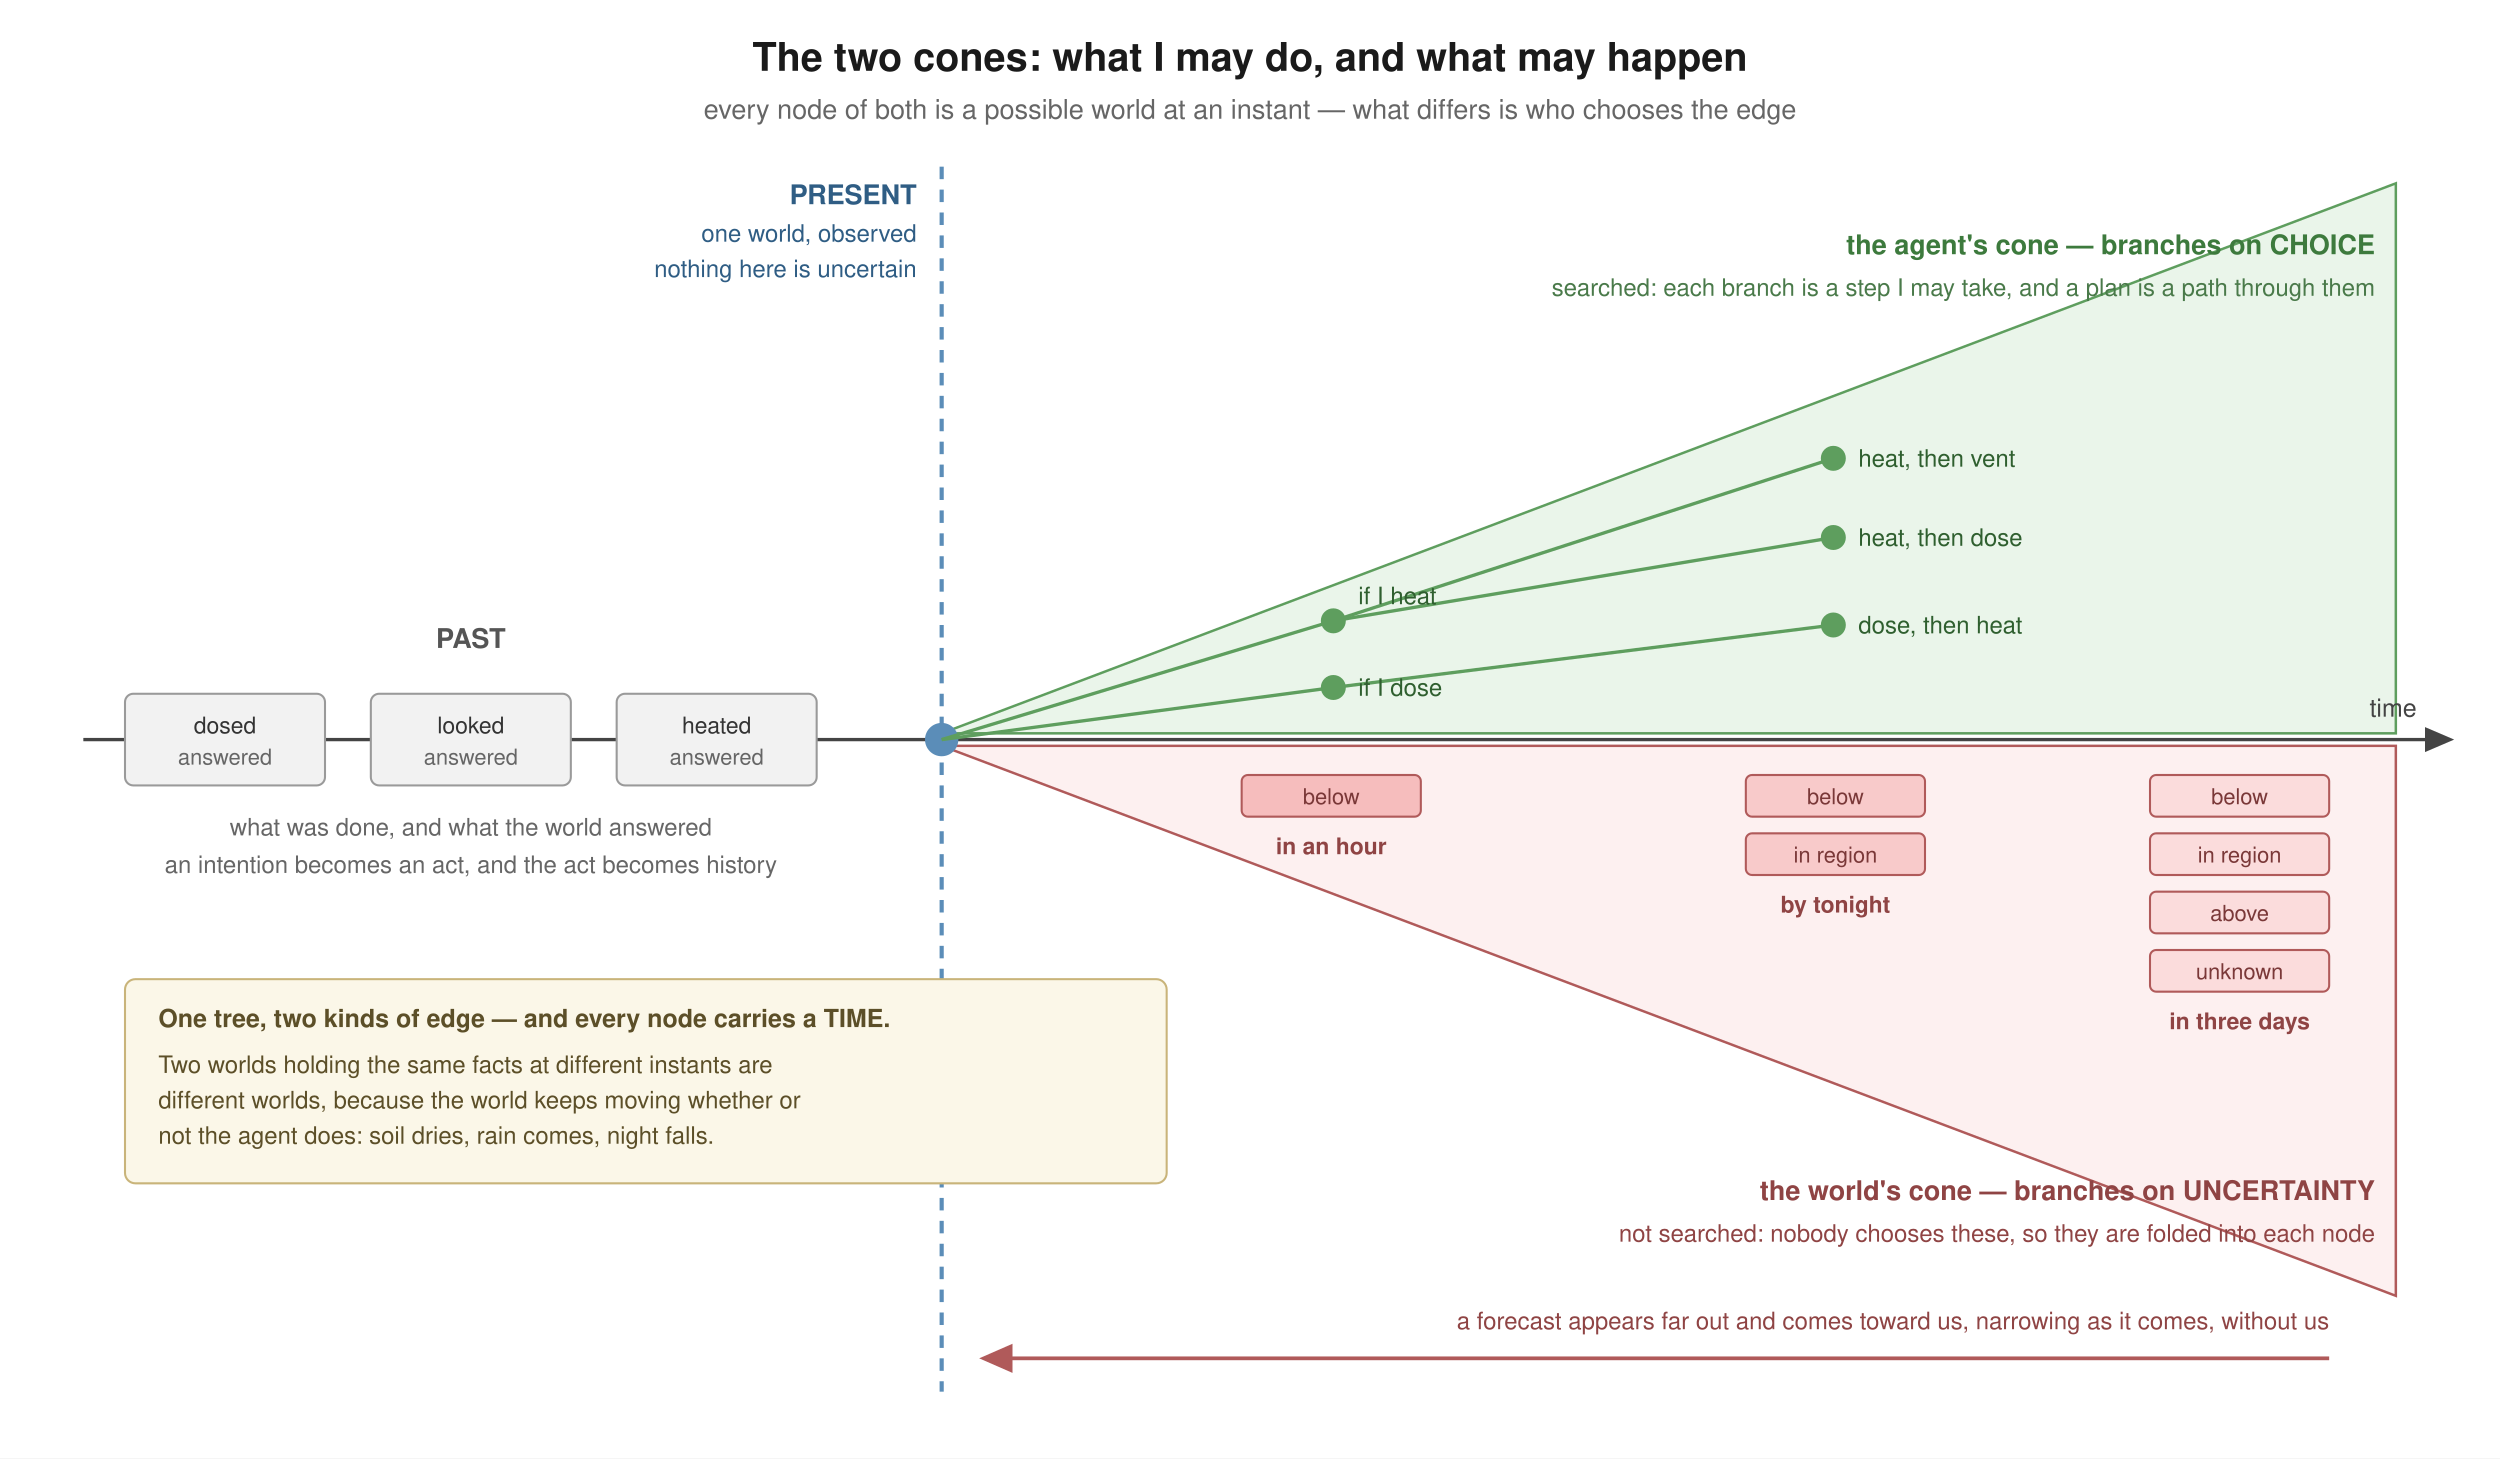
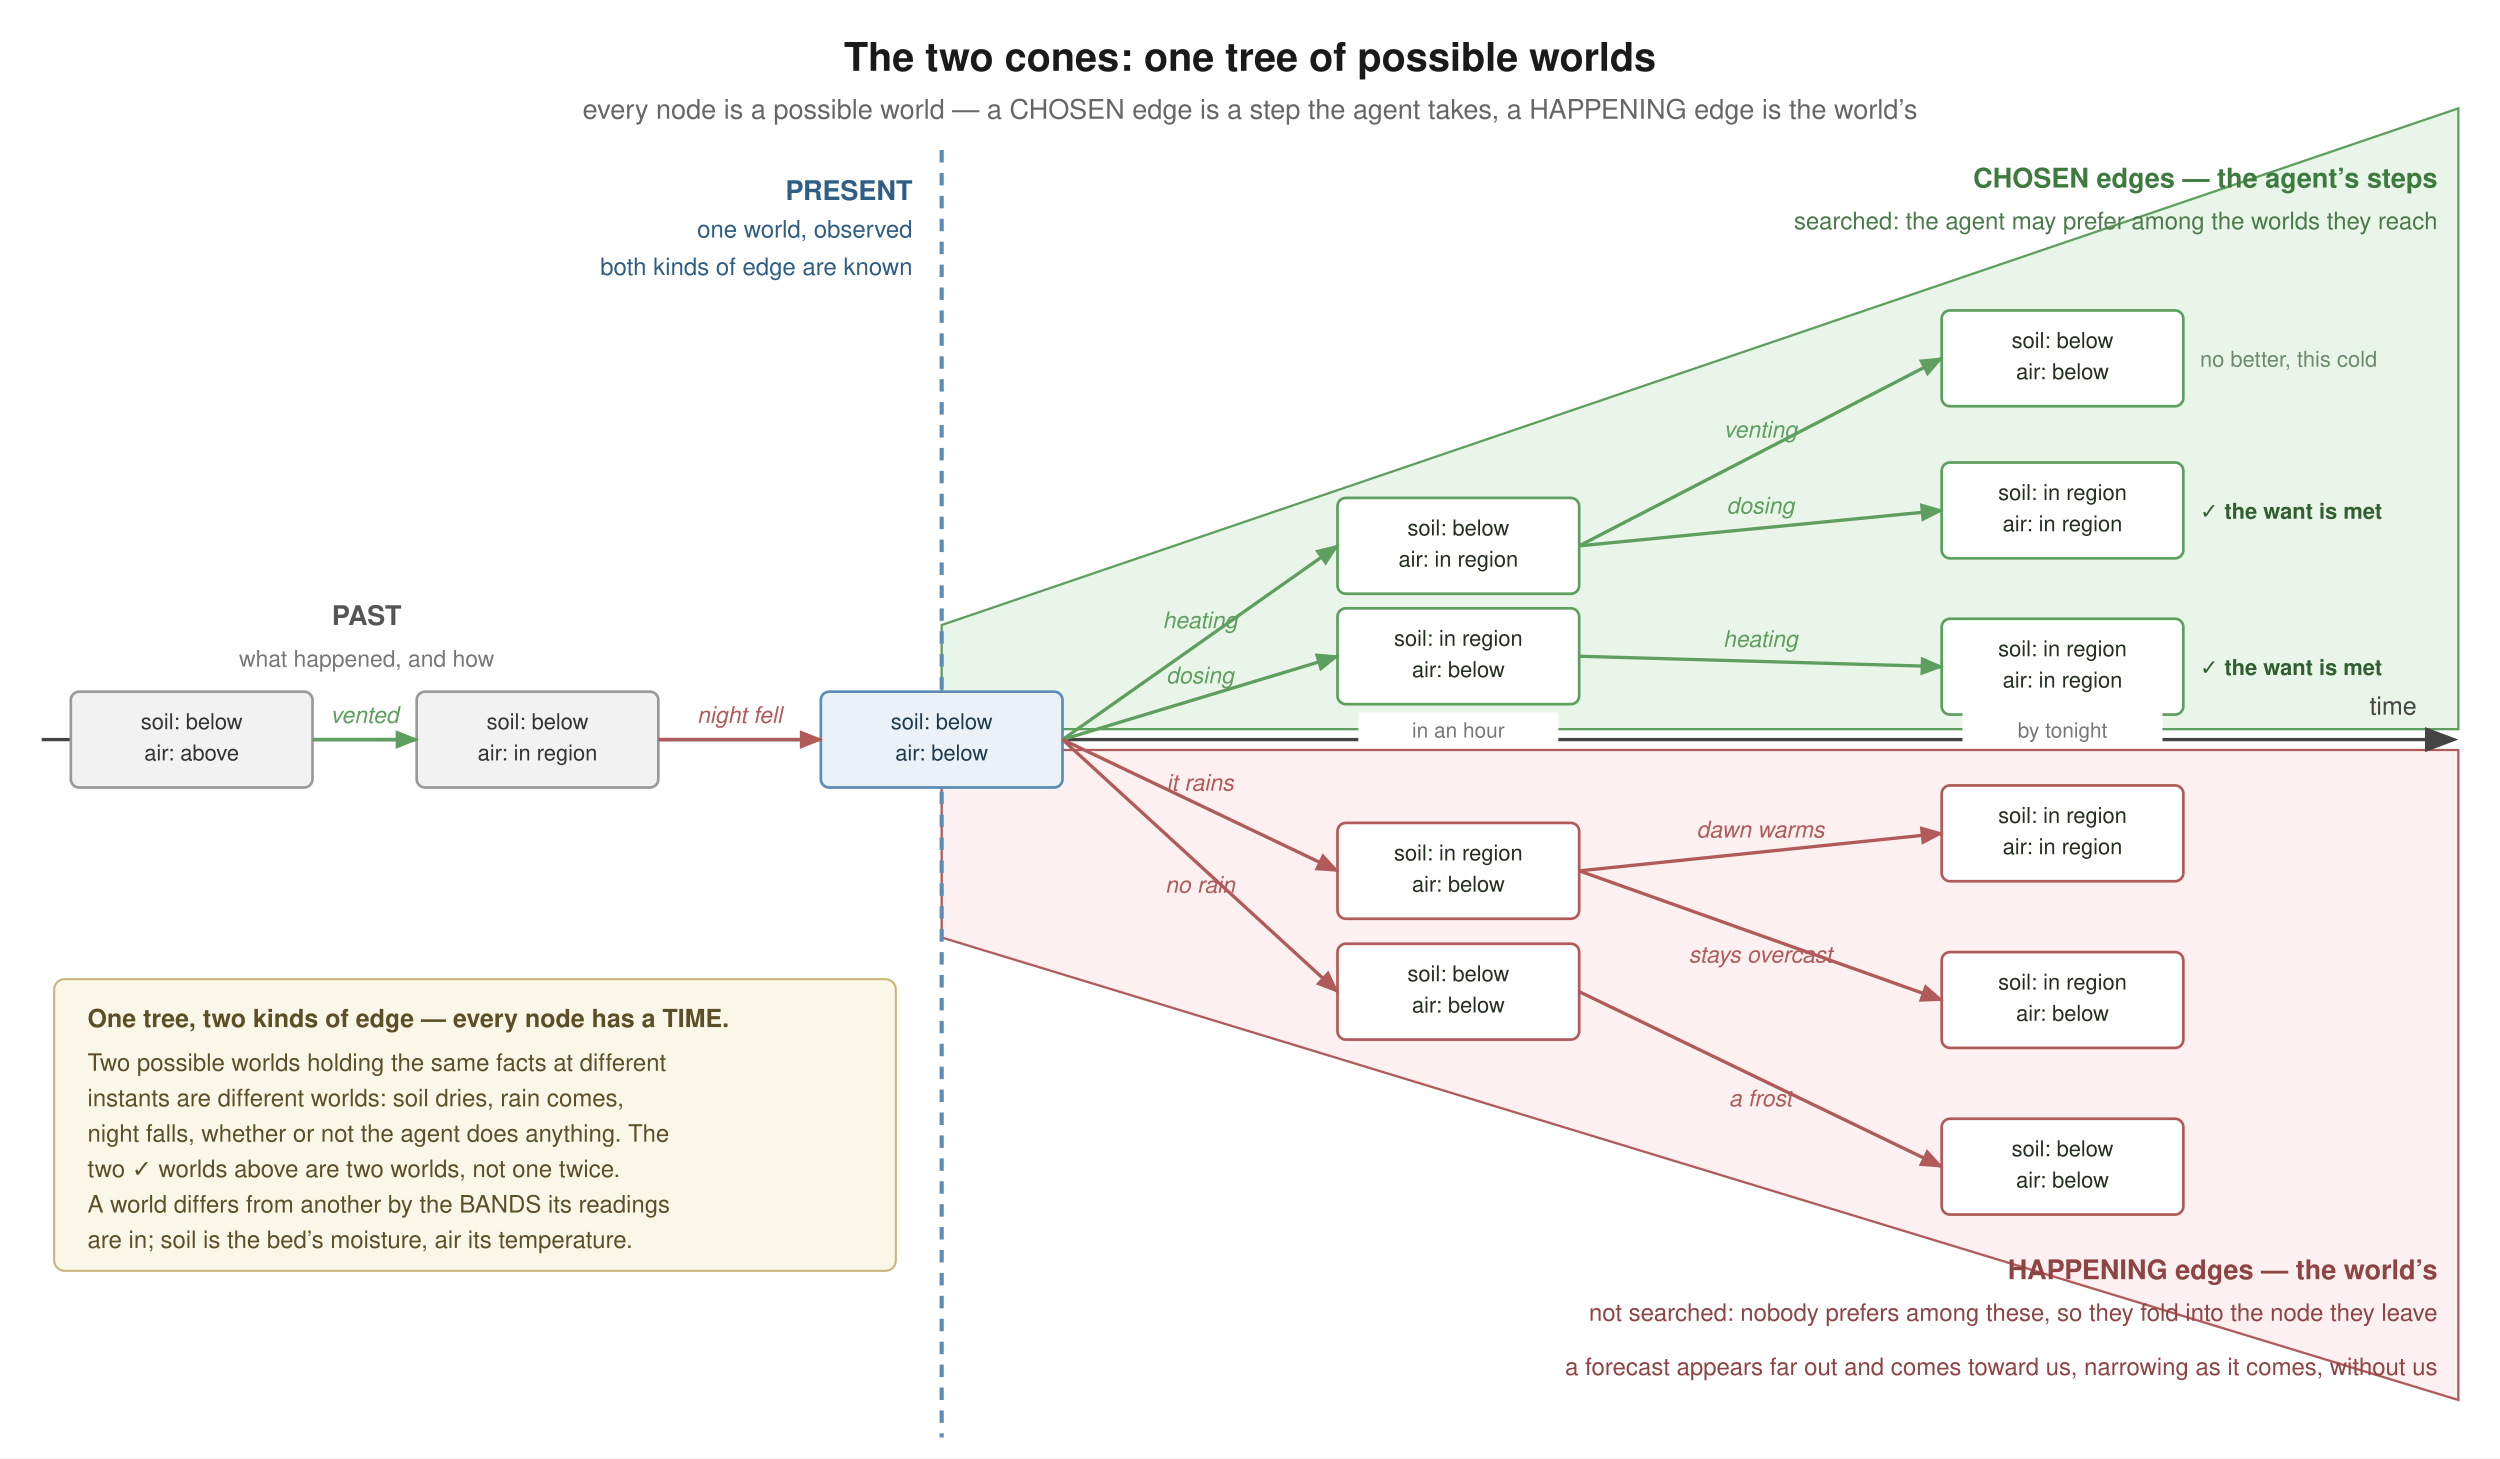
<svg xmlns="http://www.w3.org/2000/svg" viewBox="0 0 1200 700" width="1200" height="700" font-family="Helvetica, Arial, sans-serif">
  <rect width="1200" height="700" fill="#ffffff" />
-   <text x="600" y="34" text-anchor="middle" font-size="19" font-weight="700" fill="#1a1a1a">The two cones: what I may do, and what may happen</text>
-   <text x="600" y="57" text-anchor="middle" font-size="13" fill="#666">every node of both is a possible world at an instant — what differs is who chooses the edge</text>
-   <polygon points="452,352 1150,88 1150,352" fill="#EAF5EA" stroke="#5E9E5E" stroke-width="1.2" />
-   <text x="1140" y="122" text-anchor="end" font-size="13" font-weight="700" fill="#3d7a3d">the agent's cone — branches on CHOICE</text>
-   <text x="1140" y="142" text-anchor="end" font-size="11.5" fill="#4a7a4a">searched: each branch is a step I may take, and a plan is a path through them</text>
-   <polygon points="452,358 1150,358 1150,622" fill="#FDF0F0" stroke="#B05A5A" stroke-width="1.2" />
-   <text x="1140" y="576" text-anchor="end" font-size="13" font-weight="700" fill="#8f4444">the world's cone — branches on UNCERTAINTY</text>
-   <text x="1140" y="596" text-anchor="end" font-size="11.5" fill="#8f4444">not searched: nobody chooses these, so they are folded into each node</text>
-   <line x1="40" y1="355" x2="1168" y2="355" stroke="#444" stroke-width="1.6" />
-   <polygon points="1178,355 1164,349 1164,361" fill="#444" />
-   <text x="1160" y="344" text-anchor="end" font-size="12" fill="#444">time</text>
-   <text x="226" y="311" text-anchor="middle" font-size="13" font-weight="700" fill="#555">PAST</text>
-   <rect x="60" y="333" width="96" height="44" rx="4" fill="#F2F2F2" stroke="#9a9a9a" />
-   <text x="108" y="352" text-anchor="middle" font-size="11" fill="#333">dosed</text>
-   <text x="108" y="367" text-anchor="middle" font-size="10.5" fill="#666">answered</text>
-   <rect x="178" y="333" width="96" height="44" rx="4" fill="#F2F2F2" stroke="#9a9a9a" />
-   <text x="226" y="352" text-anchor="middle" font-size="11" fill="#333">looked</text>
-   <text x="226" y="367" text-anchor="middle" font-size="10.5" fill="#666">answered</text>
-   <rect x="296" y="333" width="96" height="44" rx="4" fill="#F2F2F2" stroke="#9a9a9a" />
-   <text x="344" y="352" text-anchor="middle" font-size="11" fill="#333">heated</text>
-   <text x="344" y="367" text-anchor="middle" font-size="10.5" fill="#666">answered</text>
-   <text x="226" y="401" text-anchor="middle" font-size="11.5" fill="#666">what was done, and what the world answered</text>
-   <text x="226" y="419" text-anchor="middle" font-size="11.5" fill="#666">an intention becomes an act, and the act becomes history</text>
-   <line x1="452" y1="80" x2="452" y2="668" stroke="#5B8DB8" stroke-width="2" stroke-dasharray="6 5" />
-   <circle cx="452" cy="355" r="8" fill="#5B8DB8" />
-   <text x="440" y="98" text-anchor="end" font-size="13" font-weight="700" fill="#2f5d84">PRESENT</text>
-   <text x="440" y="116" text-anchor="end" font-size="11.5" fill="#2f5d84">one world, observed</text>
-   <text x="440" y="133" text-anchor="end" font-size="11.5" fill="#2f5d84">nothing here is uncertain</text>
-   <line x1="452" y1="355" x2="640" y2="330" stroke="#5E9E5E" stroke-width="1.6" />
-   <line x1="452" y1="355" x2="640" y2="298" stroke="#5E9E5E" stroke-width="1.6" />
-   <line x1="640" y1="330" x2="880" y2="300" stroke="#5E9E5E" stroke-width="1.6" />
-   <line x1="640" y1="298" x2="880" y2="258" stroke="#5E9E5E" stroke-width="1.6" />
-   <line x1="640" y1="298" x2="880" y2="220" stroke="#5E9E5E" stroke-width="1.6" />
-   <circle cx="640" cy="330" r="6" fill="#5E9E5E" />
-   <text x="652" y="334" font-size="11.5" fill="#2f5f2f">if I dose</text>
-   <circle cx="640" cy="298" r="6" fill="#5E9E5E" />
-   <text x="652" y="290" font-size="11.5" fill="#2f5f2f">if I heat</text>
-   <circle cx="880" cy="300" r="6" fill="#5E9E5E" />
-   <text x="892" y="304" font-size="11.5" fill="#2f5f2f">dose, then heat</text>
-   <circle cx="880" cy="258" r="6" fill="#5E9E5E" />
-   <text x="892" y="262" font-size="11.5" fill="#2f5f2f">heat, then dose</text>
-   <circle cx="880" cy="220" r="6" fill="#5E9E5E" />
-   <text x="892" y="224" font-size="11.5" fill="#2f5f2f">heat, then vent</text>
-   <g stroke="#B05A5A" stroke-width="1">
-     <rect x="596" y="372" width="86" height="20" rx="3" fill="#F6BDBD" />
-     <rect x="838" y="372" width="86" height="20" rx="3" fill="#F8CACA" />
-     <rect x="838" y="400" width="86" height="20" rx="3" fill="#F8CACA" />
-     <rect x="1032" y="372" width="86" height="20" rx="3" fill="#FBDCDC" />
-     <rect x="1032" y="400" width="86" height="20" rx="3" fill="#FBDCDC" />
-     <rect x="1032" y="428" width="86" height="20" rx="3" fill="#FBDCDC" />
-     <rect x="1032" y="456" width="86" height="20" rx="3" fill="#FBDCDC" />
-   </g>
-   <text x="639" y="386" text-anchor="middle" font-size="10.5" fill="#7a3838">below</text>
-   <text x="881" y="386" text-anchor="middle" font-size="10.5" fill="#7a3838">below</text>
-   <text x="881" y="414" text-anchor="middle" font-size="10.5" fill="#7a3838">in region</text>
-   <text x="1075" y="386" text-anchor="middle" font-size="10.5" fill="#7a3838">below</text>
-   <text x="1075" y="414" text-anchor="middle" font-size="10.5" fill="#7a3838">in region</text>
-   <text x="1075" y="442" text-anchor="middle" font-size="10.5" fill="#7a3838">above</text>
-   <text x="1075" y="470" text-anchor="middle" font-size="10.5" fill="#7a3838">unknown</text>
-   <text x="639" y="410" text-anchor="middle" font-size="11" font-weight="700" fill="#8f4444">in an hour</text>
-   <text x="881" y="438" text-anchor="middle" font-size="11" font-weight="700" fill="#8f4444">by tonight</text>
-   <text x="1075" y="494" text-anchor="middle" font-size="11" font-weight="700" fill="#8f4444">in three days</text>
-   <line x1="1118" y1="652" x2="484" y2="652" stroke="#B05A5A" stroke-width="1.8" />
-   <polygon points="470,652 486,645 486,659" fill="#B05A5A" />
-   <text x="1118" y="638" text-anchor="end" font-size="11.5" fill="#8f4444">a forecast appears far out and comes toward us, narrowing as it comes, without us</text>
-   <rect x="60" y="470" width="500" height="98" rx="5" fill="#FBF7E8" stroke="#C9B47A" />
-   <text x="76" y="493" font-size="12" font-weight="700" fill="#5c4f28">One tree, two kinds of edge — and every node carries a TIME.</text>
-   <text x="76" y="515" font-size="11.5" fill="#5c4f28">Two worlds holding the same facts at different instants are</text>
-   <text x="76" y="532" font-size="11.5" fill="#5c4f28">different worlds, because the world keeps moving whether or</text>
-   <text x="76" y="549" font-size="11.5" fill="#5c4f28">not the agent does: soil dries, rain comes, night falls.</text>
+   <defs>
+     <marker id="ga" viewBox="0 0 10 10" refX="9" refY="5" markerWidth="7" markerHeight="7" orient="auto-start-reverse">
+       <path d="M 0 1 L 10 5 L 0 9 z" fill="#5E9E5E" />
+     </marker>
+     <marker id="ra" viewBox="0 0 10 10" refX="9" refY="5" markerWidth="7" markerHeight="7" orient="auto-start-reverse">
+       <path d="M 0 1 L 10 5 L 0 9 z" fill="#B05A5A" />
+     </marker>
+     <marker id="ka" viewBox="0 0 10 10" refX="9" refY="5" markerWidth="7" markerHeight="7" orient="auto-start-reverse">
+       <path d="M 0 1 L 10 5 L 0 9 z" fill="#9a9a9a" />
+     </marker>
+   </defs>
+   <text x="600" y="34" text-anchor="middle" font-size="19" font-weight="700" fill="#1a1a1a">The two cones: one tree of possible worlds</text>
+   <text x="600" y="57" text-anchor="middle" font-size="13" fill="#666">every node is a possible world — a CHOSEN edge is a step the agent takes, a HAPPENING edge is the world’s</text>
+   <polygon points="452,300 1180,52 1180,350 452,350" fill="#EAF5EA" stroke="#5E9E5E" stroke-width="1.1" />
+   <polygon points="452,360 1180,360 1180,672 452,450" fill="#FDF0F0" stroke="#B05A5A" stroke-width="1.1" />
+   <line x1="20" y1="355" x2="1168" y2="355" stroke="#444" stroke-width="1.6" />
+   <polygon points="1180,355 1164,349 1164,361" fill="#444" />
+   <text x="1160" y="343" text-anchor="end" font-size="12" fill="#444">time</text>
+   <line x1="452" y1="72" x2="452" y2="690" stroke="#5B8DB8" stroke-width="2" stroke-dasharray="6 5" />
+   <text x="176" y="300" text-anchor="middle" font-size="13" font-weight="700" fill="#555">PAST</text>
+   <text x="176" y="320" text-anchor="middle" font-size="11" fill="#777">what happened, and how</text>
+   <rect x="34" y="332" width="116" height="46" rx="4" fill="#F2F2F2" stroke="#9a9a9a" stroke-width="1.3" />
+   <text x="92" y="350" text-anchor="middle" font-size="10.5" fill="#333">soil: below</text>
+   <text x="92" y="365" text-anchor="middle" font-size="10.5" fill="#333">air: above</text>
+   <rect x="200" y="332" width="116" height="46" rx="4" fill="#F2F2F2" stroke="#9a9a9a" stroke-width="1.3" />
+   <text x="258" y="350" text-anchor="middle" font-size="10.5" fill="#333">soil: below</text>
+   <text x="258" y="365" text-anchor="middle" font-size="10.5" fill="#333">air: in region</text>
+   <rect x="394" y="332" width="116" height="46" rx="4" fill="#EAF2F8" stroke="#5B8DB8" stroke-width="1.3" />
+   <text x="452" y="350" text-anchor="middle" font-size="10.5" fill="#1d3b4c">soil: below</text>
+   <text x="452" y="365" text-anchor="middle" font-size="10.5" fill="#1d3b4c">air: below</text>
+   <line x1="150" y1="355" x2="200" y2="355" stroke="#5E9E5E" stroke-width="1.6" marker-end="url(#ga)" />
+   <text x="175" y="347" text-anchor="middle" font-size="11" font-style="italic" fill="#5E9E5E">vented</text>
+   <line x1="316" y1="355" x2="394" y2="355" stroke="#B05A5A" stroke-width="1.6" marker-end="url(#ra)" />
+   <text x="355" y="347" text-anchor="middle" font-size="11" font-style="italic" fill="#B05A5A">night fell</text>
+   <text x="438" y="96" text-anchor="end" font-size="13" font-weight="700" fill="#2f5d84">PRESENT</text>
+   <text x="438" y="114" text-anchor="end" font-size="11.5" fill="#2f5d84">one world, observed</text>
+   <text x="438" y="132" text-anchor="end" font-size="11.5" fill="#2f5d84">both kinds of edge are known</text>
+   <rect x="642" y="292" width="116" height="46" rx="4" fill="#ffffff" stroke="#5E9E5E" stroke-width="1.3" />
+   <text x="700" y="310" text-anchor="middle" font-size="10.5" fill="#22301f">soil: in region</text>
+   <text x="700" y="325" text-anchor="middle" font-size="10.5" fill="#22301f">air: below</text>
+   <rect x="642" y="239" width="116" height="46" rx="4" fill="#ffffff" stroke="#5E9E5E" stroke-width="1.3" />
+   <text x="700" y="257" text-anchor="middle" font-size="10.5" fill="#22301f">soil: below</text>
+   <text x="700" y="272" text-anchor="middle" font-size="10.5" fill="#22301f">air: in region</text>
+   <rect x="932" y="297" width="116" height="46" rx="4" fill="#ffffff" stroke="#5E9E5E" stroke-width="1.3" />
+   <text x="990" y="315" text-anchor="middle" font-size="10.5" fill="#22301f">soil: in region</text>
+   <text x="990" y="330" text-anchor="middle" font-size="10.5" fill="#22301f">air: in region</text>
+   <rect x="932" y="222" width="116" height="46" rx="4" fill="#ffffff" stroke="#5E9E5E" stroke-width="1.3" />
+   <text x="990" y="240" text-anchor="middle" font-size="10.5" fill="#22301f">soil: in region</text>
+   <text x="990" y="255" text-anchor="middle" font-size="10.5" fill="#22301f">air: in region</text>
+   <rect x="932" y="149" width="116" height="46" rx="4" fill="#ffffff" stroke="#5E9E5E" stroke-width="1.3" />
+   <text x="990" y="167" text-anchor="middle" font-size="10.5" fill="#22301f">soil: below</text>
+   <text x="990" y="182" text-anchor="middle" font-size="10.5" fill="#22301f">air: below</text>
+   <line x1="510" y1="355" x2="642" y2="315" stroke="#5E9E5E" stroke-width="1.6" marker-end="url(#ga)" />
+   <text x="576" y="328" text-anchor="middle" font-size="11" font-style="italic" fill="#5E9E5E">dosing</text>
+   <line x1="510" y1="355" x2="642" y2="262" stroke="#5E9E5E" stroke-width="1.6" marker-end="url(#ga)" />
+   <text x="576" y="301.5" text-anchor="middle" font-size="11" font-style="italic" fill="#5E9E5E">heating</text>
+   <line x1="758" y1="315" x2="932" y2="320" stroke="#5E9E5E" stroke-width="1.6" marker-end="url(#ga)" />
+   <text x="845" y="310.5" text-anchor="middle" font-size="11" font-style="italic" fill="#5E9E5E">heating</text>
+   <line x1="758" y1="262" x2="932" y2="245" stroke="#5E9E5E" stroke-width="1.6" marker-end="url(#ga)" />
+   <text x="845" y="246.5" text-anchor="middle" font-size="11" font-style="italic" fill="#5E9E5E">dosing</text>
+   <line x1="758" y1="262" x2="932" y2="172" stroke="#5E9E5E" stroke-width="1.6" marker-end="url(#ga)" />
+   <text x="845" y="210" text-anchor="middle" font-size="11" font-style="italic" fill="#5E9E5E">venting</text>
+   <text x="1056" y="324" font-size="10.5" font-weight="700" fill="#2f5f2f">✓ the want is met</text>
+   <text x="1056" y="249" font-size="10.5" font-weight="700" fill="#2f5f2f">✓ the want is met</text>
+   <text x="1056" y="176" font-size="10.5" fill="#6a8a6a">no better, this cold</text>
+   <text x="1170" y="90" text-anchor="end" font-size="13" font-weight="700" fill="#3d7a3d">CHOSEN edges — the agent’s steps</text>
+   <text x="1170" y="110" text-anchor="end" font-size="11.5" fill="#4a7a4a">searched: the agent may prefer among the worlds they reach</text>
+   <rect x="642" y="395" width="116" height="46" rx="4" fill="#ffffff" stroke="#B05A5A" stroke-width="1.3" />
+   <text x="700" y="413" text-anchor="middle" font-size="10.5" fill="#22301f">soil: in region</text>
+   <text x="700" y="428" text-anchor="middle" font-size="10.5" fill="#22301f">air: below</text>
+   <rect x="642" y="453" width="116" height="46" rx="4" fill="#ffffff" stroke="#B05A5A" stroke-width="1.3" />
+   <text x="700" y="471" text-anchor="middle" font-size="10.5" fill="#22301f">soil: below</text>
+   <text x="700" y="486" text-anchor="middle" font-size="10.5" fill="#22301f">air: below</text>
+   <rect x="932" y="377" width="116" height="46" rx="4" fill="#ffffff" stroke="#B05A5A" stroke-width="1.3" />
+   <text x="990" y="395" text-anchor="middle" font-size="10.5" fill="#22301f">soil: in region</text>
+   <text x="990" y="410" text-anchor="middle" font-size="10.5" fill="#22301f">air: in region</text>
+   <rect x="932" y="457" width="116" height="46" rx="4" fill="#ffffff" stroke="#B05A5A" stroke-width="1.3" />
+   <text x="990" y="475" text-anchor="middle" font-size="10.5" fill="#22301f">soil: in region</text>
+   <text x="990" y="490" text-anchor="middle" font-size="10.5" fill="#22301f">air: below</text>
+   <rect x="932" y="537" width="116" height="46" rx="4" fill="#ffffff" stroke="#B05A5A" stroke-width="1.3" />
+   <text x="990" y="555" text-anchor="middle" font-size="10.5" fill="#22301f">soil: below</text>
+   <text x="990" y="570" text-anchor="middle" font-size="10.5" fill="#22301f">air: below</text>
+   <line x1="510" y1="355" x2="642" y2="418" stroke="#B05A5A" stroke-width="1.6" marker-end="url(#ra)" />
+   <text x="576" y="379.5" text-anchor="middle" font-size="11" font-style="italic" fill="#B05A5A">it rains</text>
+   <line x1="510" y1="355" x2="642" y2="476" stroke="#B05A5A" stroke-width="1.6" marker-end="url(#ra)" />
+   <text x="576" y="428.5" text-anchor="middle" font-size="11" font-style="italic" fill="#B05A5A">no rain</text>
+   <line x1="758" y1="418" x2="932" y2="400" stroke="#B05A5A" stroke-width="1.6" marker-end="url(#ra)" />
+   <text x="845" y="402" text-anchor="middle" font-size="11" font-style="italic" fill="#B05A5A">dawn warms</text>
+   <line x1="758" y1="418" x2="932" y2="480" stroke="#B05A5A" stroke-width="1.6" marker-end="url(#ra)" />
+   <text x="845" y="462" text-anchor="middle" font-size="11" font-style="italic" fill="#B05A5A">stays overcast</text>
+   <line x1="758" y1="476" x2="932" y2="560" stroke="#B05A5A" stroke-width="1.6" marker-end="url(#ra)" />
+   <text x="845" y="531" text-anchor="middle" font-size="11" font-style="italic" fill="#B05A5A">a frost</text>
+   <text x="1170" y="614" text-anchor="end" font-size="13" font-weight="700" fill="#8f4444">HAPPENING edges — the world’s</text>
+   <text x="1170" y="634" text-anchor="end" font-size="11.5" fill="#8f4444">not searched: nobody prefers among these, so they fold into the node they leave</text>
+   <text x="1170" y="660" text-anchor="end" font-size="11.5" fill="#8f4444">a forecast appears far out and comes toward us, narrowing as it comes, without us</text>
+   <rect x="652" y="342" width="96" height="16" fill="#ffffff" />
+   <text x="700" y="354" text-anchor="middle" font-size="10" fill="#777">in an hour</text>
+   <rect x="942" y="342" width="96" height="16" fill="#ffffff" />
+   <text x="990" y="354" text-anchor="middle" font-size="10" fill="#777">by tonight</text>
+   <rect x="26" y="470" width="404" height="140" rx="5" fill="#FBF7E8" stroke="#C9B47A" />
+   <text x="42" y="493" font-size="12" font-weight="700" fill="#5c4f28">One tree, two kinds of edge — every node has a TIME.</text>
+   <text x="42" y="514" font-size="11.5" font-weight="400" fill="#5c4f28">Two possible worlds holding the same facts at different</text>
+   <text x="42" y="531" font-size="11.5" font-weight="400" fill="#5c4f28">instants are different worlds: soil dries, rain comes,</text>
+   <text x="42" y="548" font-size="11.5" font-weight="400" fill="#5c4f28">night falls, whether or not the agent does anything. The</text>
+   <text x="42" y="565" font-size="11.5" font-weight="400" fill="#5c4f28">two ✓ worlds above are two worlds, not one twice.</text>
+   <text x="42" y="582" font-size="11.5" font-weight="400" fill="#5c4f28">A world differs from another by the BANDS its readings</text>
+   <text x="42" y="599" font-size="11.5" font-weight="400" fill="#5c4f28">are in; soil is the bed’s moisture, air its temperature.</text>
</svg>
